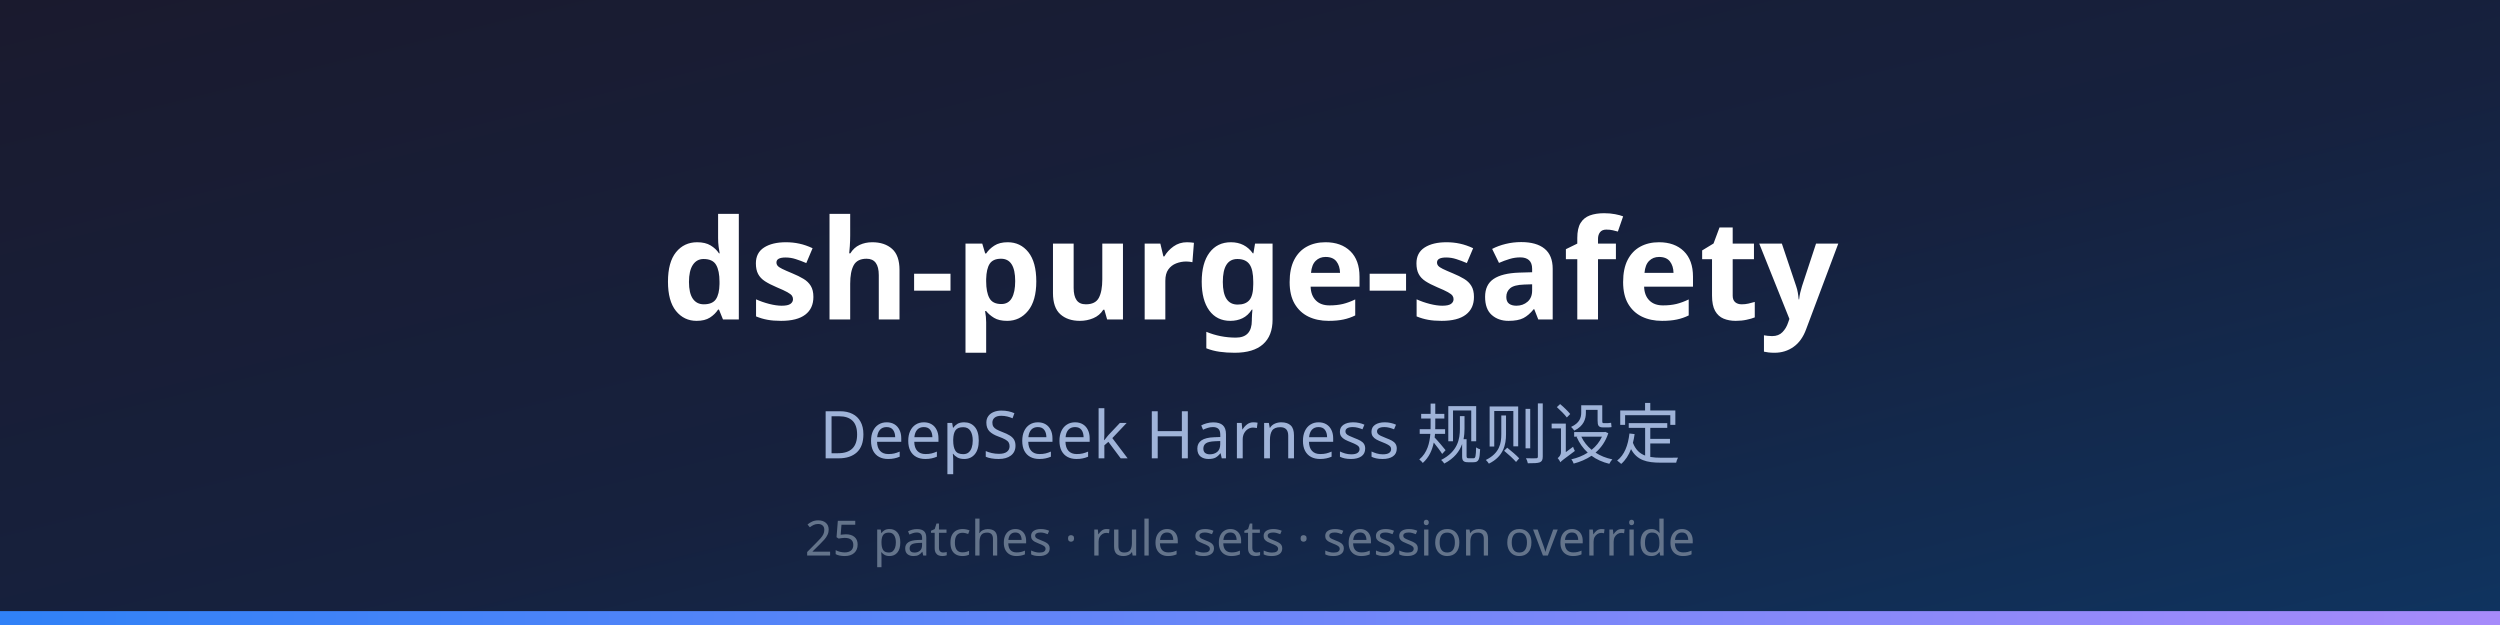
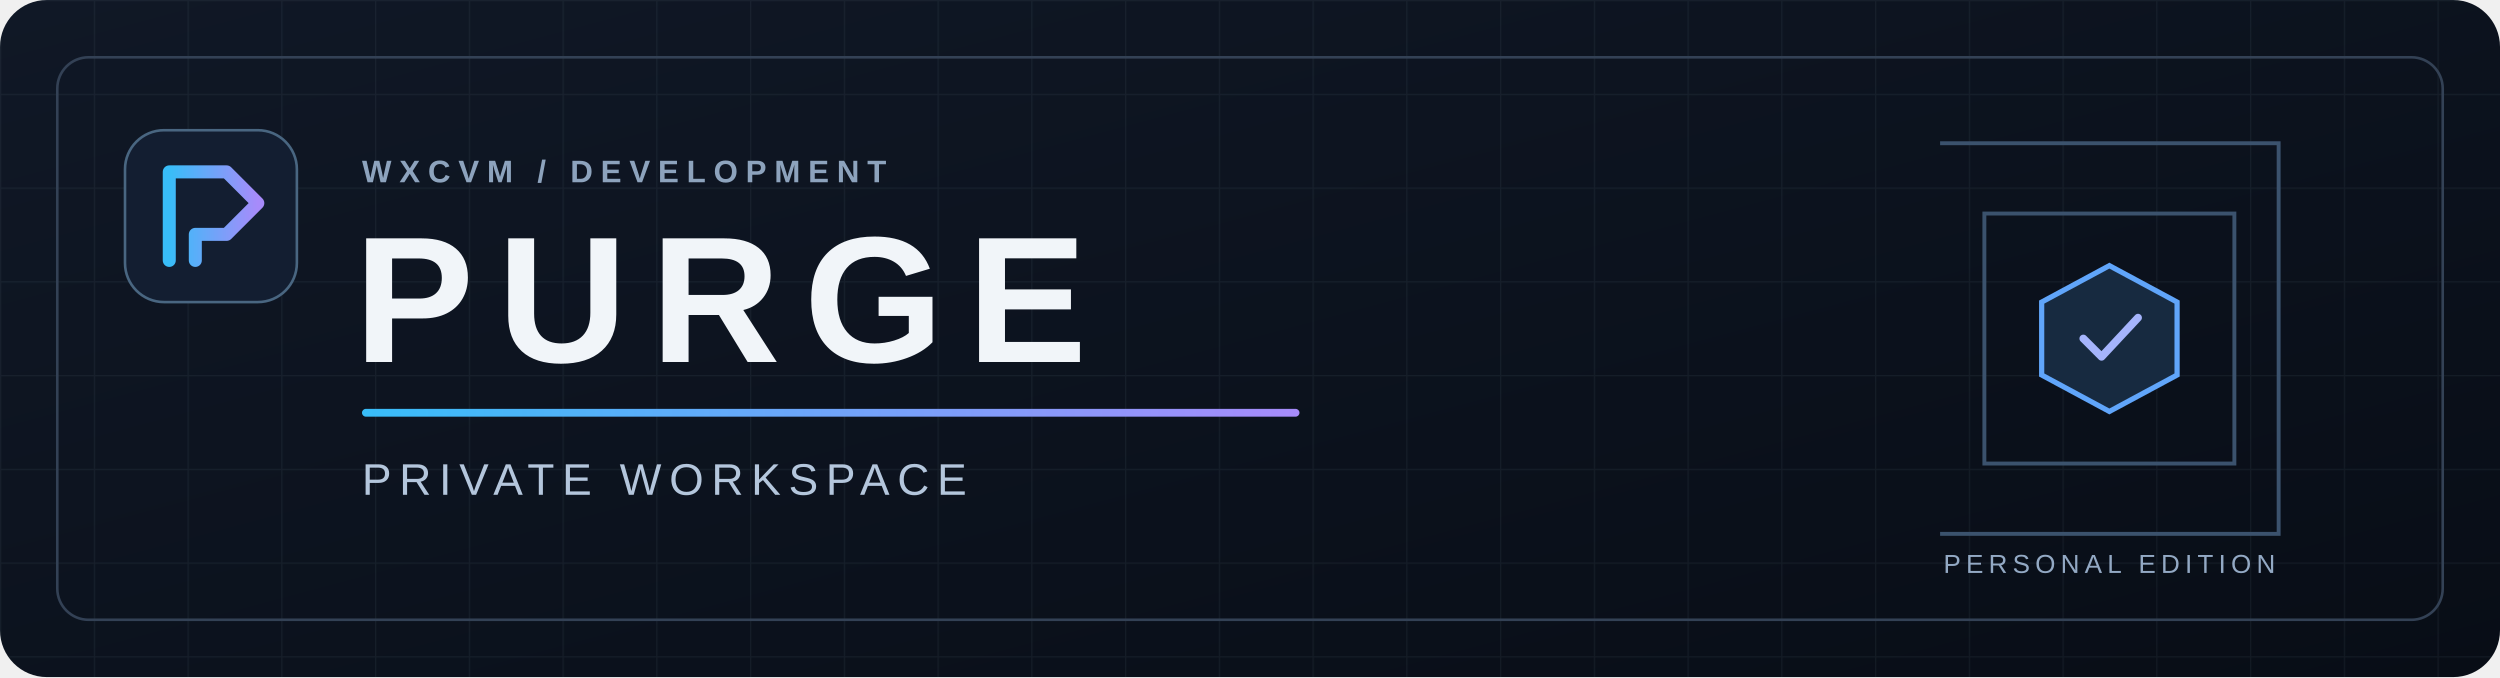
- <svg xmlns="http://www.w3.org/2000/svg" width="720" height="180" viewBox="0 0 720 180">
+ <svg xmlns="http://www.w3.org/2000/svg" width="960" height="260" viewBox="0 0 960 260" role="img" aria-labelledby="title desc">
  <defs>
    <linearGradient id="bg" x1="0" y1="0" x2="1" y2="1">
-       <stop offset="0%" stop-color="#1a1a2e" />
-       <stop offset="55%" stop-color="#16213e" />
-       <stop offset="100%" stop-color="#0f3460" />
+       <stop offset="0" stop-color="#101826" />
+       <stop offset="1" stop-color="#080d16" />
    </linearGradient>
    <linearGradient id="accent" x1="0" y1="0" x2="1" y2="0">
-       <stop offset="0%" stop-color="#2f81f7" />
-       <stop offset="100%" stop-color="#a78bfa" />
+       <stop offset="0" stop-color="#38bdf8" />
+       <stop offset="1" stop-color="#a78bfa" />
    </linearGradient>
+     <pattern id="grid" width="36" height="36" patternUnits="userSpaceOnUse">
+       <path d="M36 0H0V36" fill="none" stroke="#94a3b8" stroke-opacity=".08" />
+     </pattern>
  </defs>
-   <rect width="720" height="180" fill="url(#bg)" />
-   <rect x="0" y="176" width="720" height="4" fill="url(#accent)" />
-   <text x="360" y="92" font-family="'Segoe UI', system-ui, sans-serif" font-size="40" font-weight="700" fill="#ffffff" text-anchor="middle">dsh-purge-safety</text>
-   <text x="360" y="132" font-family="'Segoe UI', system-ui, sans-serif" font-size="19" fill="#9fb3d8" text-anchor="middle">DeepSeek Harness 规则设定</text>
-   <text x="360" y="160" font-family="'Segoe UI', system-ui, sans-serif" font-size="14" fill="#64748b" text-anchor="middle">25 patches · rule sets · session override</text>
+   <rect width="960" height="260" rx="18" fill="url(#bg)" />
+   <rect width="960" height="260" rx="18" fill="url(#grid)" />
+   <rect x="22" y="22" width="916" height="216" rx="12" fill="none" stroke="#334155" />
+   <rect x="48" y="50" width="66" height="66" rx="15" fill="#131e31" stroke="#496681" />
+   <path d="M65 100V66h22l12 12-12 12H75v10" fill="none" stroke="url(#accent)" stroke-width="5" stroke-linejoin="round" stroke-linecap="round" />
+   <text x="139" y="70" fill="#8da3bd" font-family="Segoe UI, Arial, sans-serif" font-size="12" font-weight="600" letter-spacing="3">WXCVM / DEVELOPMENT</text>
+   <text x="136" y="139" fill="#f1f5f9" font-family="Segoe UI, Arial, sans-serif" font-size="69" font-weight="800" letter-spacing="9">PURGE</text>
+   <rect x="139" y="157" width="360" height="3" rx="1.5" fill="url(#accent)" />
+   <text x="139" y="190" fill="#b4c6dc" font-family="Segoe UI, Arial, sans-serif" font-size="17" letter-spacing="3">PRIVATE WORKSPACE</text>
+   <path d="M745 55h130v150H745M762 82h96v96h-96z" fill="none" stroke="#3b526d" stroke-width="1.5" />
+   <path d="M810 102l26 14v28l-26 14-26-14v-28z" fill="#172a40" stroke="#60a5fa" stroke-width="2" />
+   <path d="M800 130l7 7 14-15" fill="none" stroke="#a5b4fc" stroke-width="3" stroke-linecap="round" stroke-linejoin="round" />
+   <text x="810" y="220" text-anchor="middle" fill="#93a9c4" font-family="Segoe UI, Arial, sans-serif" font-size="10" letter-spacing="2">PERSONAL EDITION</text>
</svg>
